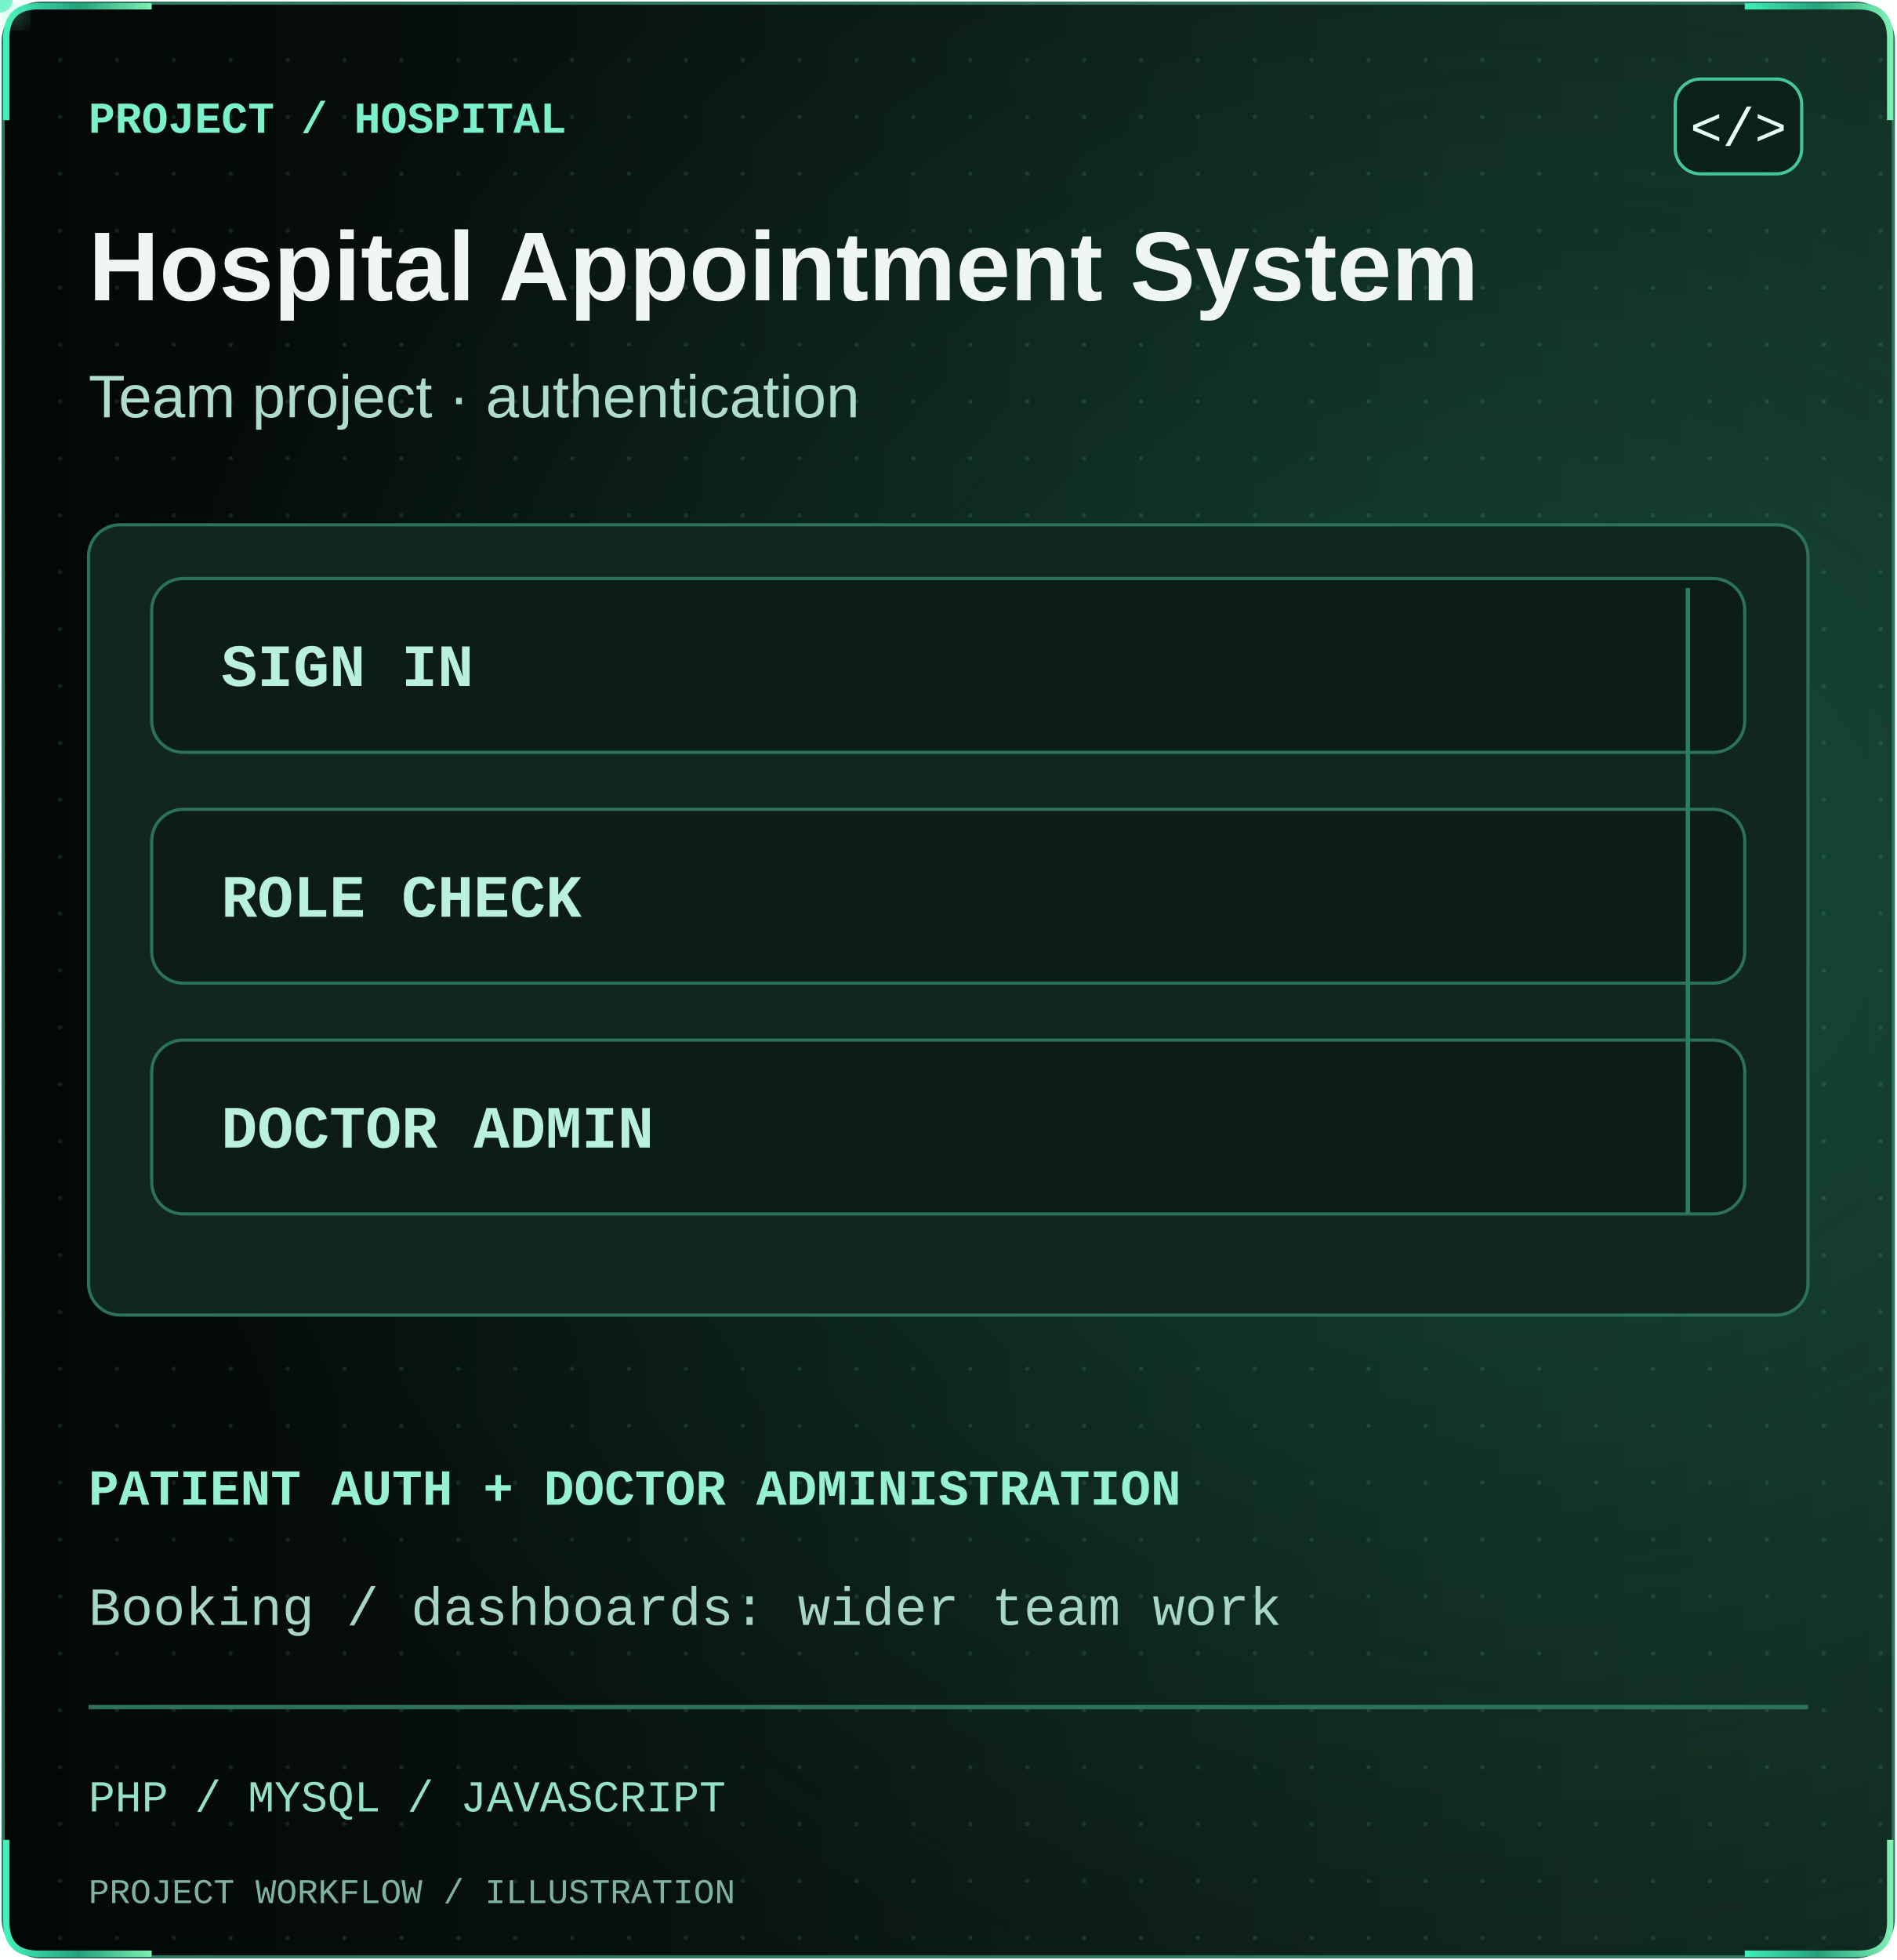
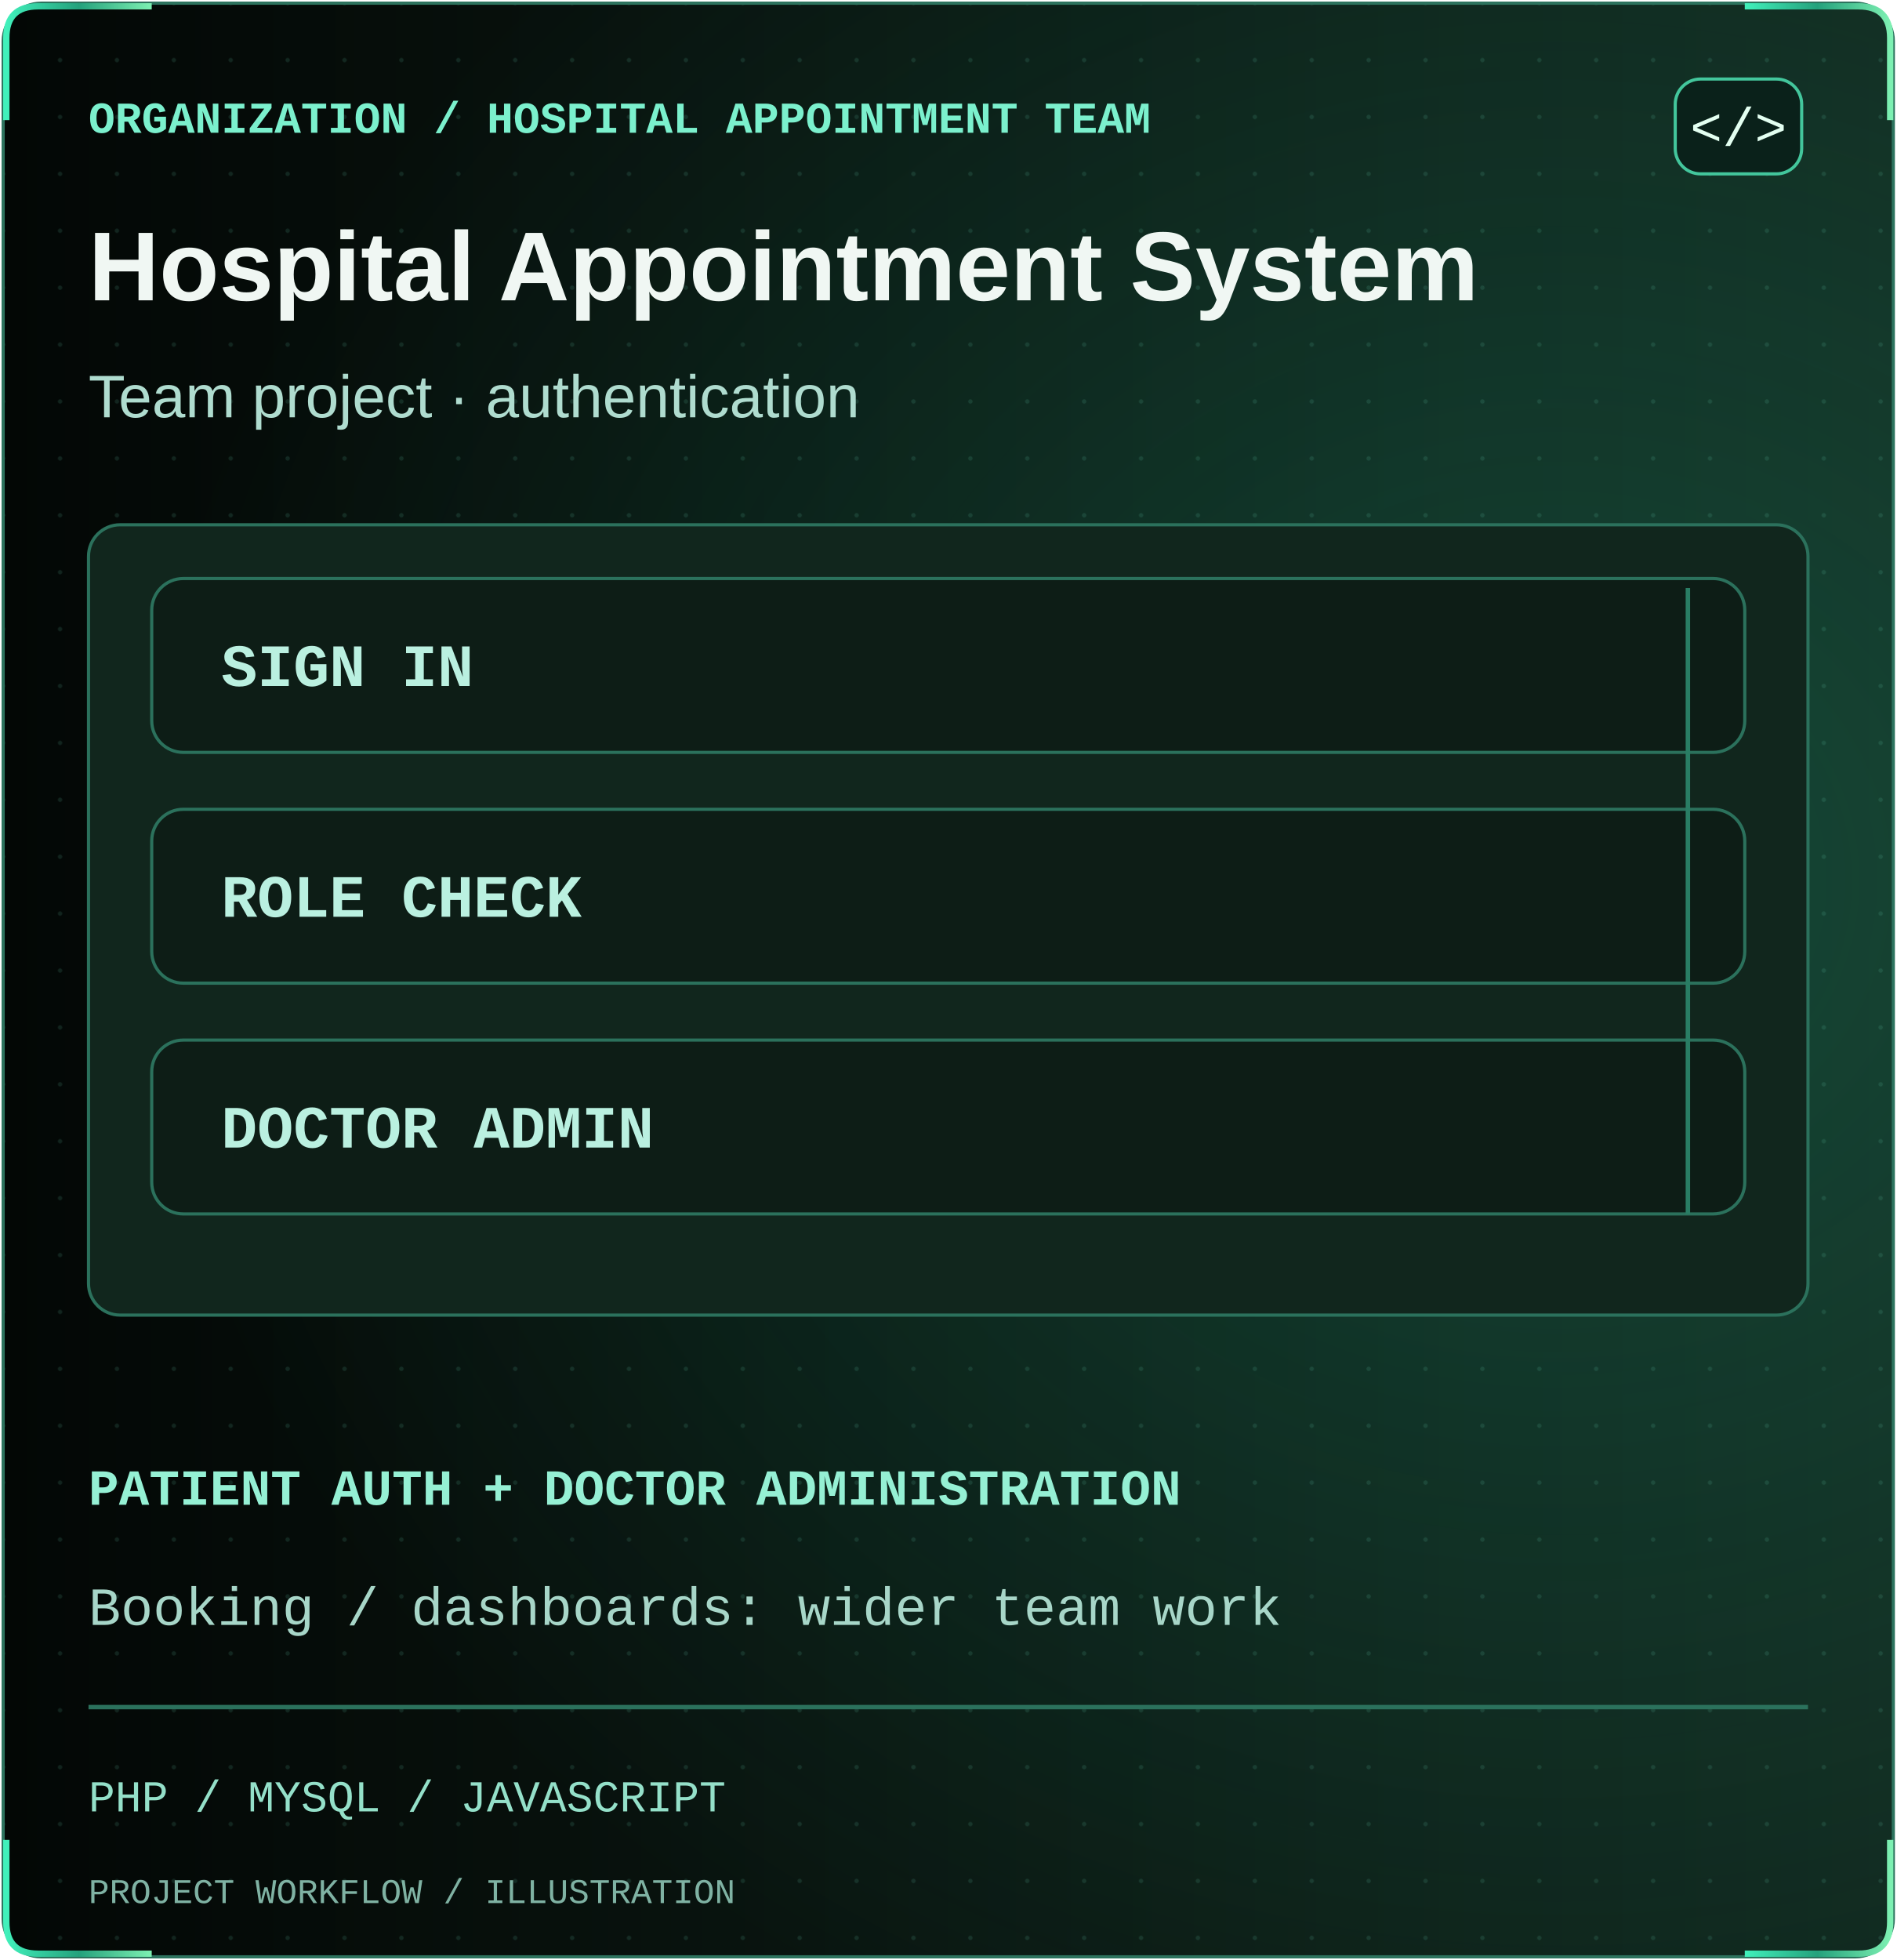
<svg xmlns="http://www.w3.org/2000/svg" width="600" height="620" viewBox="0 0 600 620" role="img" aria-labelledby="title desc">
  <defs>
    <linearGradient id="bg">
      <stop stop-color="#030705" />
      <stop offset="1" stop-color="#11261d" />
    </linearGradient>
    <radialGradient id="aura">
      <stop stop-color="#28c797" stop-opacity=".22" />
      <stop offset="1" stop-color="#28c797" stop-opacity="0" />
    </radialGradient>
    <pattern id="dots" width="18" height="18" patternUnits="userSpaceOnUse">
      <circle cx="1" cy="1" r=".7" fill="#73f0ca" opacity=".12" />
    </pattern>
    <clipPath id="frame">
      <rect x="1" y="1" width="598" height="618" rx="12" />
    </clipPath>
  </defs>
  <g clip-path="url(#frame)">
    <rect width="600" height="620" fill="url(#bg)" />
    <ellipse cx="492" cy="279.0" rx="450" ry="400" fill="url(#aura)" />
    <rect width="600" height="620" fill="url(#dots)" />
  </g>
  <rect x="1" y="1" width="598" height="618" rx="12" fill="none" stroke="#2d735e" />
-   <text x="28" y="42" font-family="Consolas,Courier New,monospace" font-size="14" fill="#7bf0cd" font-weight="600">PROJECT / HOSPITAL</text>
+   <text x="28" y="42" font-family="Consolas,Courier New,monospace" font-size="14" fill="#7bf0cd" font-weight="600">ORGANIZATION / HOSPITAL APPOINTMENT TEAM</text>
  <text x="28" y="95" font-family="Segoe UI,Arial,sans-serif" font-size="31" fill="#f0f7f3" font-weight="700">Hospital Appointment System</text>
  <text x="28" y="132" font-family="Segoe UI,Arial,sans-serif" font-size="19" fill="#afdccf" font-weight="400">Team project · authentication</text>
  <rect x="28" y="166" width="544" height="250" rx="10" fill="#11261d" stroke="#2b715c" />
  <rect x="48" y="183" width="504" height="55" rx="10" fill="#0d1d16" stroke="#2b715c" />
-   <rect x="48" y="183" width="504" height="55" rx="7" fill="#1bab80" opacity="0">
-     <animate attributeName="opacity" values="0;.52;0;0" keyTimes="0;.15;.3;1" dur="10s" begin="0s" repeatCount="indefinite" />
-   </rect>
  <text x="70" y="217" font-family="Consolas,Courier New,monospace" font-size="19" fill="#baf0e0" font-weight="600">SIGN IN</text>
  <rect x="48" y="256" width="504" height="55" rx="10" fill="#0d1d16" stroke="#2b715c" />
-   <rect x="48" y="256" width="504" height="55" rx="7" fill="#1bab80" opacity="0">
-     <animate attributeName="opacity" values="0;.52;0;0" keyTimes="0;.15;.3;1" dur="10s" begin="-3s" repeatCount="indefinite" />
-   </rect>
  <text x="70" y="290" font-family="Consolas,Courier New,monospace" font-size="19" fill="#baf0e0" font-weight="600">ROLE CHECK</text>
  <rect x="48" y="329" width="504" height="55" rx="10" fill="#0d1d16" stroke="#2b715c" />
-   <rect x="48" y="329" width="504" height="55" rx="7" fill="#1bab80" opacity="0">
-     <animate attributeName="opacity" values="0;.52;0;0" keyTimes="0;.15;.3;1" dur="10s" begin="-6s" repeatCount="indefinite" />
-   </rect>
  <text x="70" y="363" font-family="Consolas,Courier New,monospace" font-size="19" fill="#baf0e0" font-weight="600">DOCTOR ADMIN</text>
  <path d="M534 186V384" fill="none" stroke="#297d64" stroke-width="1.4" />
-   <circle r="4" fill="#7ff0ce">
-     <animateMotion path="M534 186V384" dur="8s" begin="0s" repeatCount="indefinite" />
-   </circle>
  <text x="28" y="476" font-family="Consolas,Courier New,monospace" font-size="16" fill="#95f0d4" font-weight="600">PATIENT AUTH + DOCTOR ADMINISTRATION</text>
  <text x="28" y="514" font-family="Consolas,Courier New,monospace" font-size="17" fill="#a7d6c8" font-weight="400">Booking / dashboards: wider team work</text>
  <path d="M28 540H572" fill="none" stroke="#2b715c" stroke-width="1.4" />
  <text x="28" y="573" font-family="Consolas,Courier New,monospace" font-size="14" fill="#94e0c9" font-weight="400">PHP  /  MYSQL  /  JAVASCRIPT</text>
  <text x="28" y="602" font-family="Consolas,Courier New,monospace" font-size="11" fill="#7fb2a3" font-weight="400">PROJECT WORKFLOW / ILLUSTRATION</text>
  <defs>
    <clipPath id="cyber-frame">
      <rect x="2" y="2" width="596" height="616" rx="12" />
    </clipPath>
    <linearGradient id="edge-blue">
      <stop stop-color="#41f0bb" />
      <stop offset=".5" stop-color="#24a17c" />
      <stop offset="1" stop-color="#7df0b2" />
    </linearGradient>
    <filter id="packet-glow">
      <feGaussianBlur stdDeviation="5" />
    </filter>
  </defs>
  <g clip-path="url(#cyber-frame)">
    <g opacity=".25" font-family="Consolas,Courier New,monospace" font-size="11" fill="#53f0c1">
      <text x="588" y="0">01</text>
      <text x="588" y="-21">{}</text>
      <text x="588" y="-42">10</text>
      <text x="588" y="-63">//</text>
      <text x="588" y="-84">01</text>
-       <animateTransform attributeName="transform" type="translate" from="0 -80" to="0 760" dur="12s" begin="0s" repeatCount="indefinite" />
    </g>
    <g opacity=".25" font-family="Consolas,Courier New,monospace" font-size="11" fill="#53f0c1">
      <text x="569" y="0">01</text>
      <text x="569" y="-21">{}</text>
      <text x="569" y="-42">10</text>
      <text x="569" y="-63">//</text>
      <text x="569" y="-84">01</text>
-       <animateTransform attributeName="transform" type="translate" from="0 -80" to="0 760" dur="13s" begin="-2s" repeatCount="indefinite" />
    </g>
    <g opacity=".25" font-family="Consolas,Courier New,monospace" font-size="11" fill="#53f0c1">
      <text x="550" y="0">01</text>
      <text x="550" y="-21">{}</text>
      <text x="550" y="-42">10</text>
      <text x="550" y="-63">//</text>
      <text x="550" y="-84">01</text>
-       <animateTransform attributeName="transform" type="translate" from="0 -80" to="0 760" dur="14s" begin="-4s" repeatCount="indefinite" />
    </g>
    <g opacity=".25" font-family="Consolas,Courier New,monospace" font-size="11" fill="#53f0c1">
      <text x="531" y="0">01</text>
      <text x="531" y="-21">{}</text>
      <text x="531" y="-42">10</text>
      <text x="531" y="-63">//</text>
      <text x="531" y="-84">01</text>
-       <animateTransform attributeName="transform" type="translate" from="0 -80" to="0 760" dur="15s" begin="-6s" repeatCount="indefinite" />
    </g>
    <g opacity=".25" font-family="Consolas,Courier New,monospace" font-size="11" fill="#53f0c1">
      <text x="512" y="0">01</text>
      <text x="512" y="-21">{}</text>
      <text x="512" y="-42">10</text>
      <text x="512" y="-63">//</text>
      <text x="512" y="-84">01</text>
-       <animateTransform attributeName="transform" type="translate" from="0 -80" to="0 760" dur="16s" begin="-8s" repeatCount="indefinite" />
    </g>
    <g opacity=".25" font-family="Consolas,Courier New,monospace" font-size="11" fill="#53f0c1">
      <text x="493" y="0">01</text>
      <text x="493" y="-21">{}</text>
      <text x="493" y="-42">10</text>
      <text x="493" y="-63">//</text>
      <text x="493" y="-84">01</text>
-       <animateTransform attributeName="transform" type="translate" from="0 -80" to="0 760" dur="17s" begin="-10s" repeatCount="indefinite" />
    </g>
  </g>
  <path d="M2 38V12Q2 2 12 2H48" fill="none" stroke="url(#edge-blue)" stroke-width="2" />
  <path d="M552 2H588Q598 2 598 12V38" fill="none" stroke="url(#edge-blue)" stroke-width="2" />
  <path d="M2 582V608Q2 618 12 618H48" fill="none" stroke="url(#edge-blue)" stroke-width="2" />
  <path d="M552 618H588Q598 618 598 608V582" fill="none" stroke="url(#edge-blue)" stroke-width="2" />
-   <circle r="2.5" fill="#7ff0ce" opacity="0.52">
-     <animateMotion path="M534 186V384" dur="8s" begin="-2.667s" repeatCount="indefinite" />
-   </circle>
-   <circle r="2.5" fill="#7ff0ce" opacity="0.39">
-     <animateMotion path="M534 186V384" dur="8s" begin="-5.333s" repeatCount="indefinite" />
-   </circle>
  <defs>
    <filter id="object-glow">
      <feGaussianBlur stdDeviation="4" />
    </filter>
  </defs>
-   <circle r="8" fill="#73f4c8" opacity="0.24" filter="url(#object-glow)">
-     <animateMotion path="M12 40V602H582V18H40" dur="18s" begin="0s" repeatCount="indefinite" />
-   </circle>
-   <circle r="3.2" fill="#73f4c8" opacity="1">
-     <animateMotion path="M12 40V602H582V18H40" dur="18s" begin="0s" repeatCount="indefinite" />
-   </circle>
-   <circle r="8" fill="#73f4c8" opacity="0.24" filter="url(#object-glow)">
-     <animateMotion path="M12 40V602H582V18H40" dur="18s" begin="-6s" repeatCount="indefinite" />
-   </circle>
-   <circle r="3.2" fill="#73f4c8" opacity="1">
-     <animateMotion path="M12 40V602H582V18H40" dur="18s" begin="-6s" repeatCount="indefinite" />
-   </circle>
-   <circle r="8" fill="#73f4c8" opacity="0.24" filter="url(#object-glow)">
-     <animateMotion path="M12 40V602H582V18H40" dur="18s" begin="-12s" repeatCount="indefinite" />
-   </circle>
-   <circle r="3.2" fill="#73f4c8" opacity="1">
-     <animateMotion path="M12 40V602H582V18H40" dur="18s" begin="-12s" repeatCount="indefinite" />
-   </circle>
  <g transform="translate(550 40)">
    <g>
-       <animateTransform attributeName="transform" type="translate" values="0 -5;0 5;0 -5" dur="4s" repeatCount="indefinite" />
      <rect x="-20" y="-15" width="40" height="30" rx="8" fill="#0a211a" stroke="#43c69c" />
      <text x="0" y="6" text-anchor="middle" font-family="Consolas,Courier New,monospace" font-size="17" fill="#e3fff1">&lt;/&gt;</text>
    </g>
  </g>
</svg>
